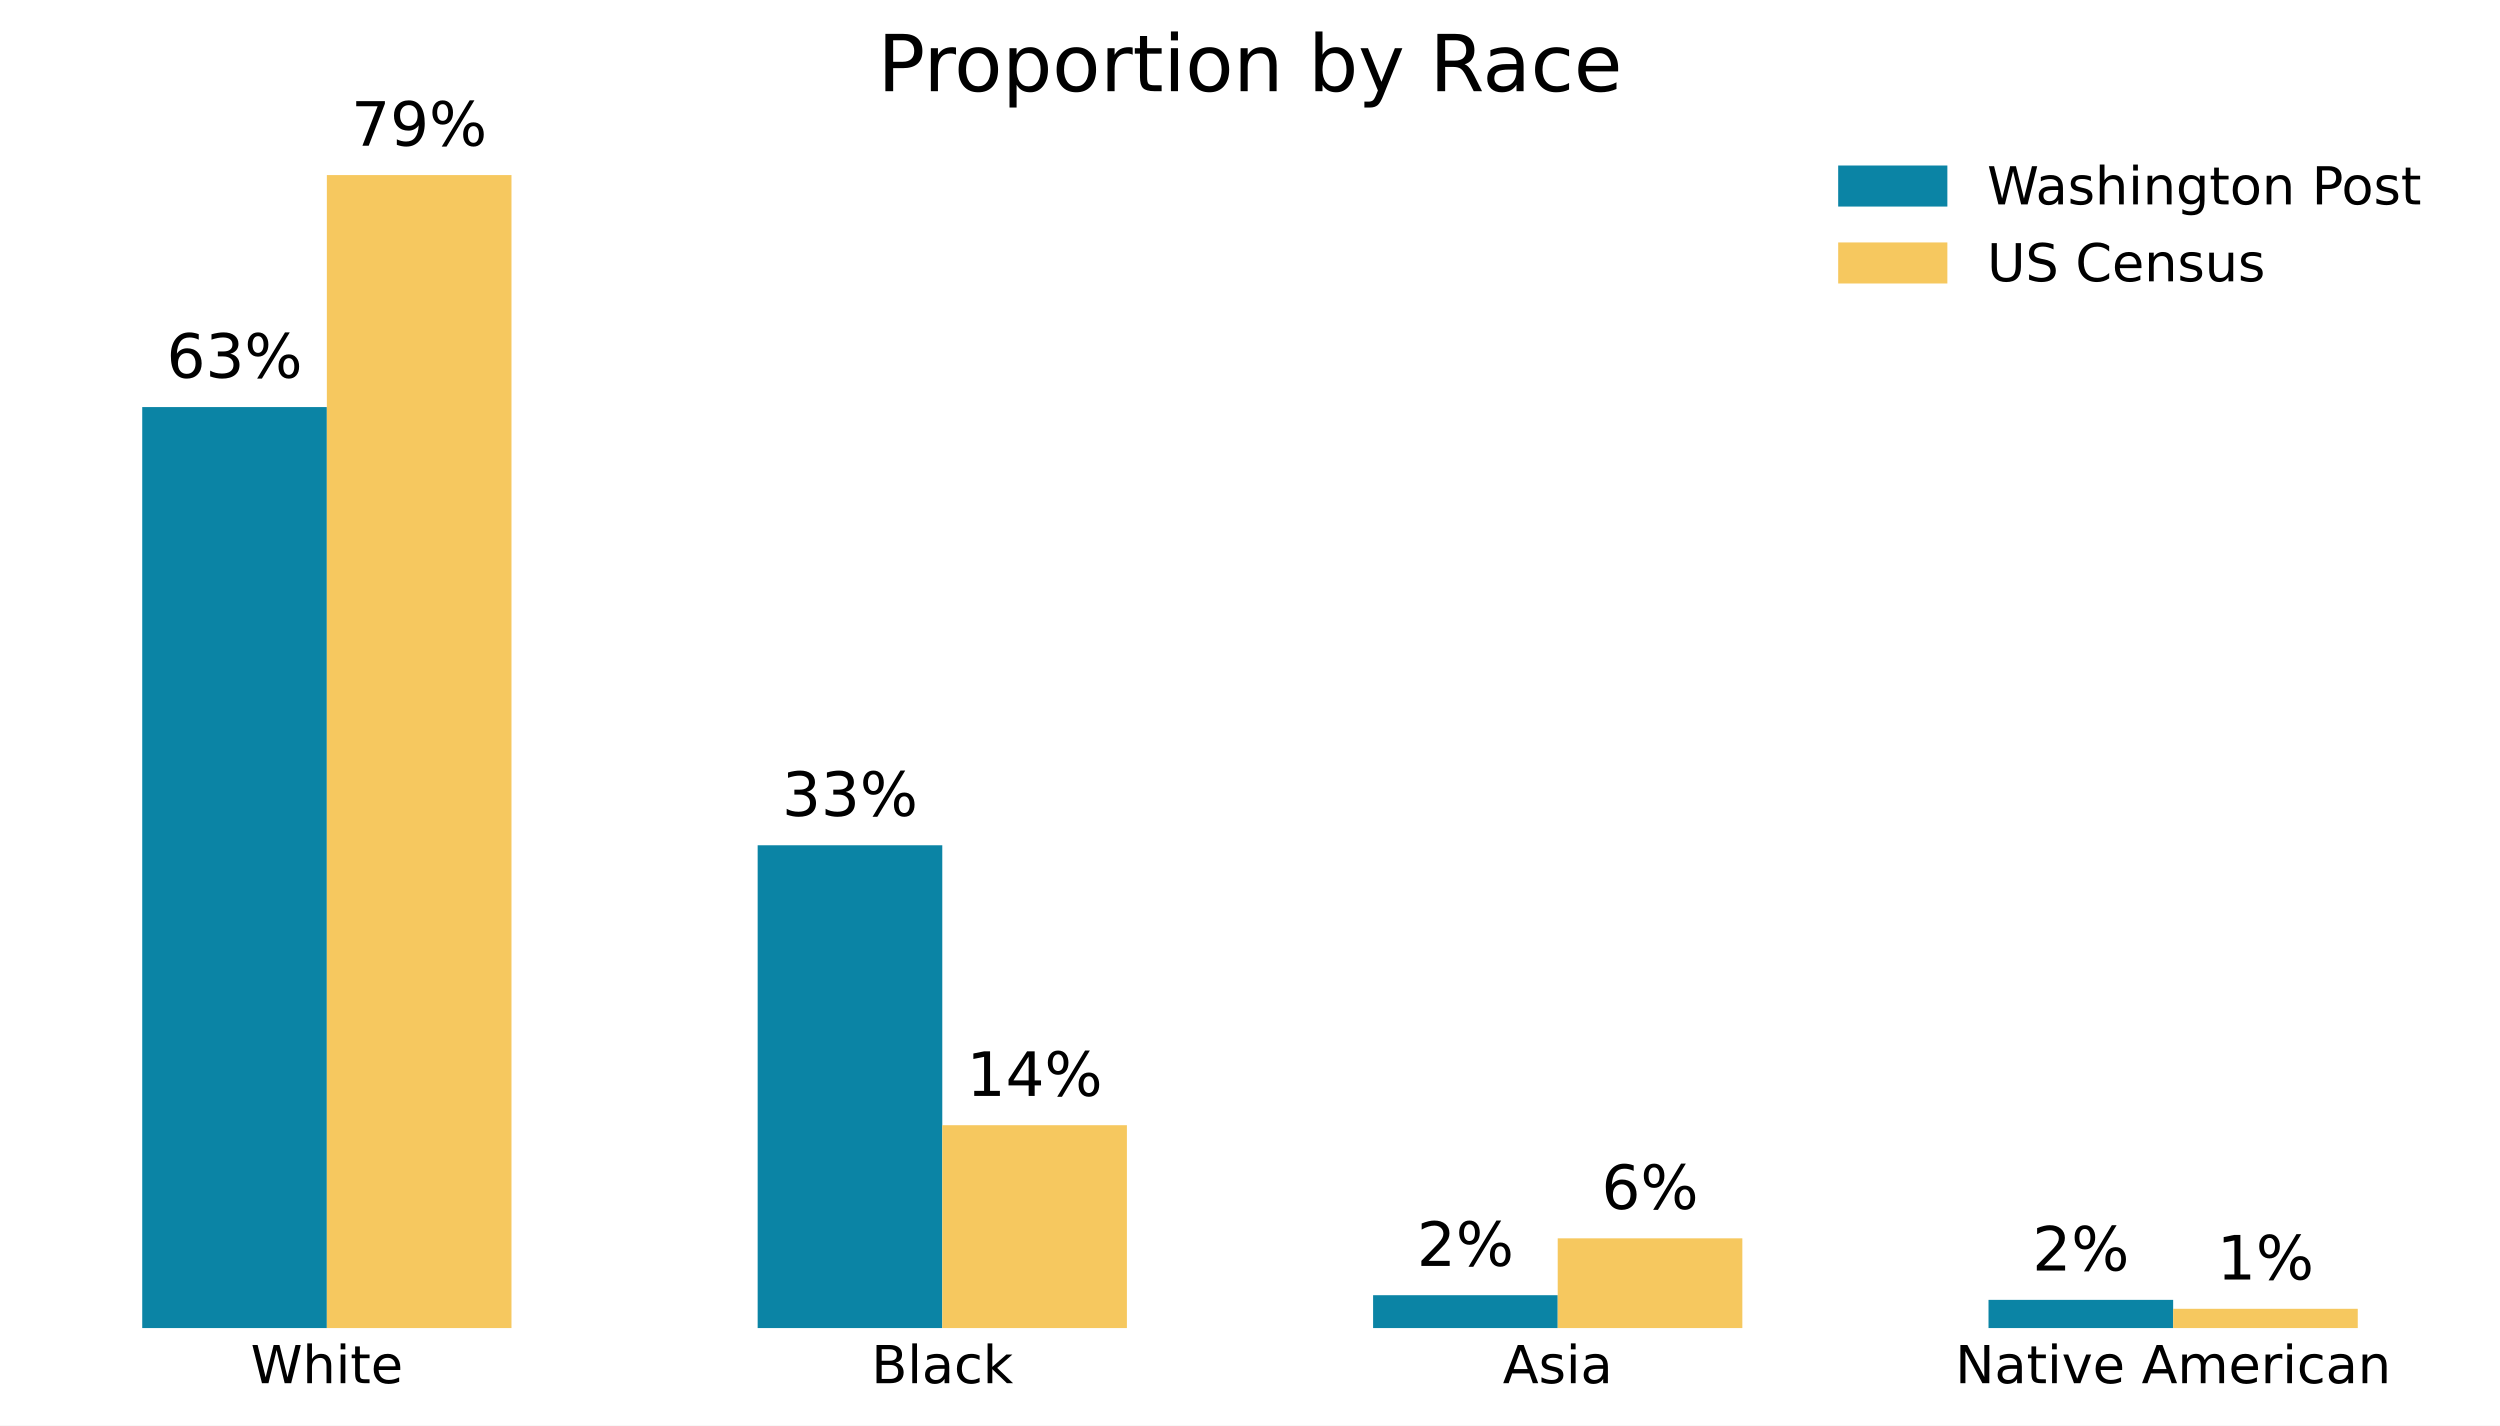
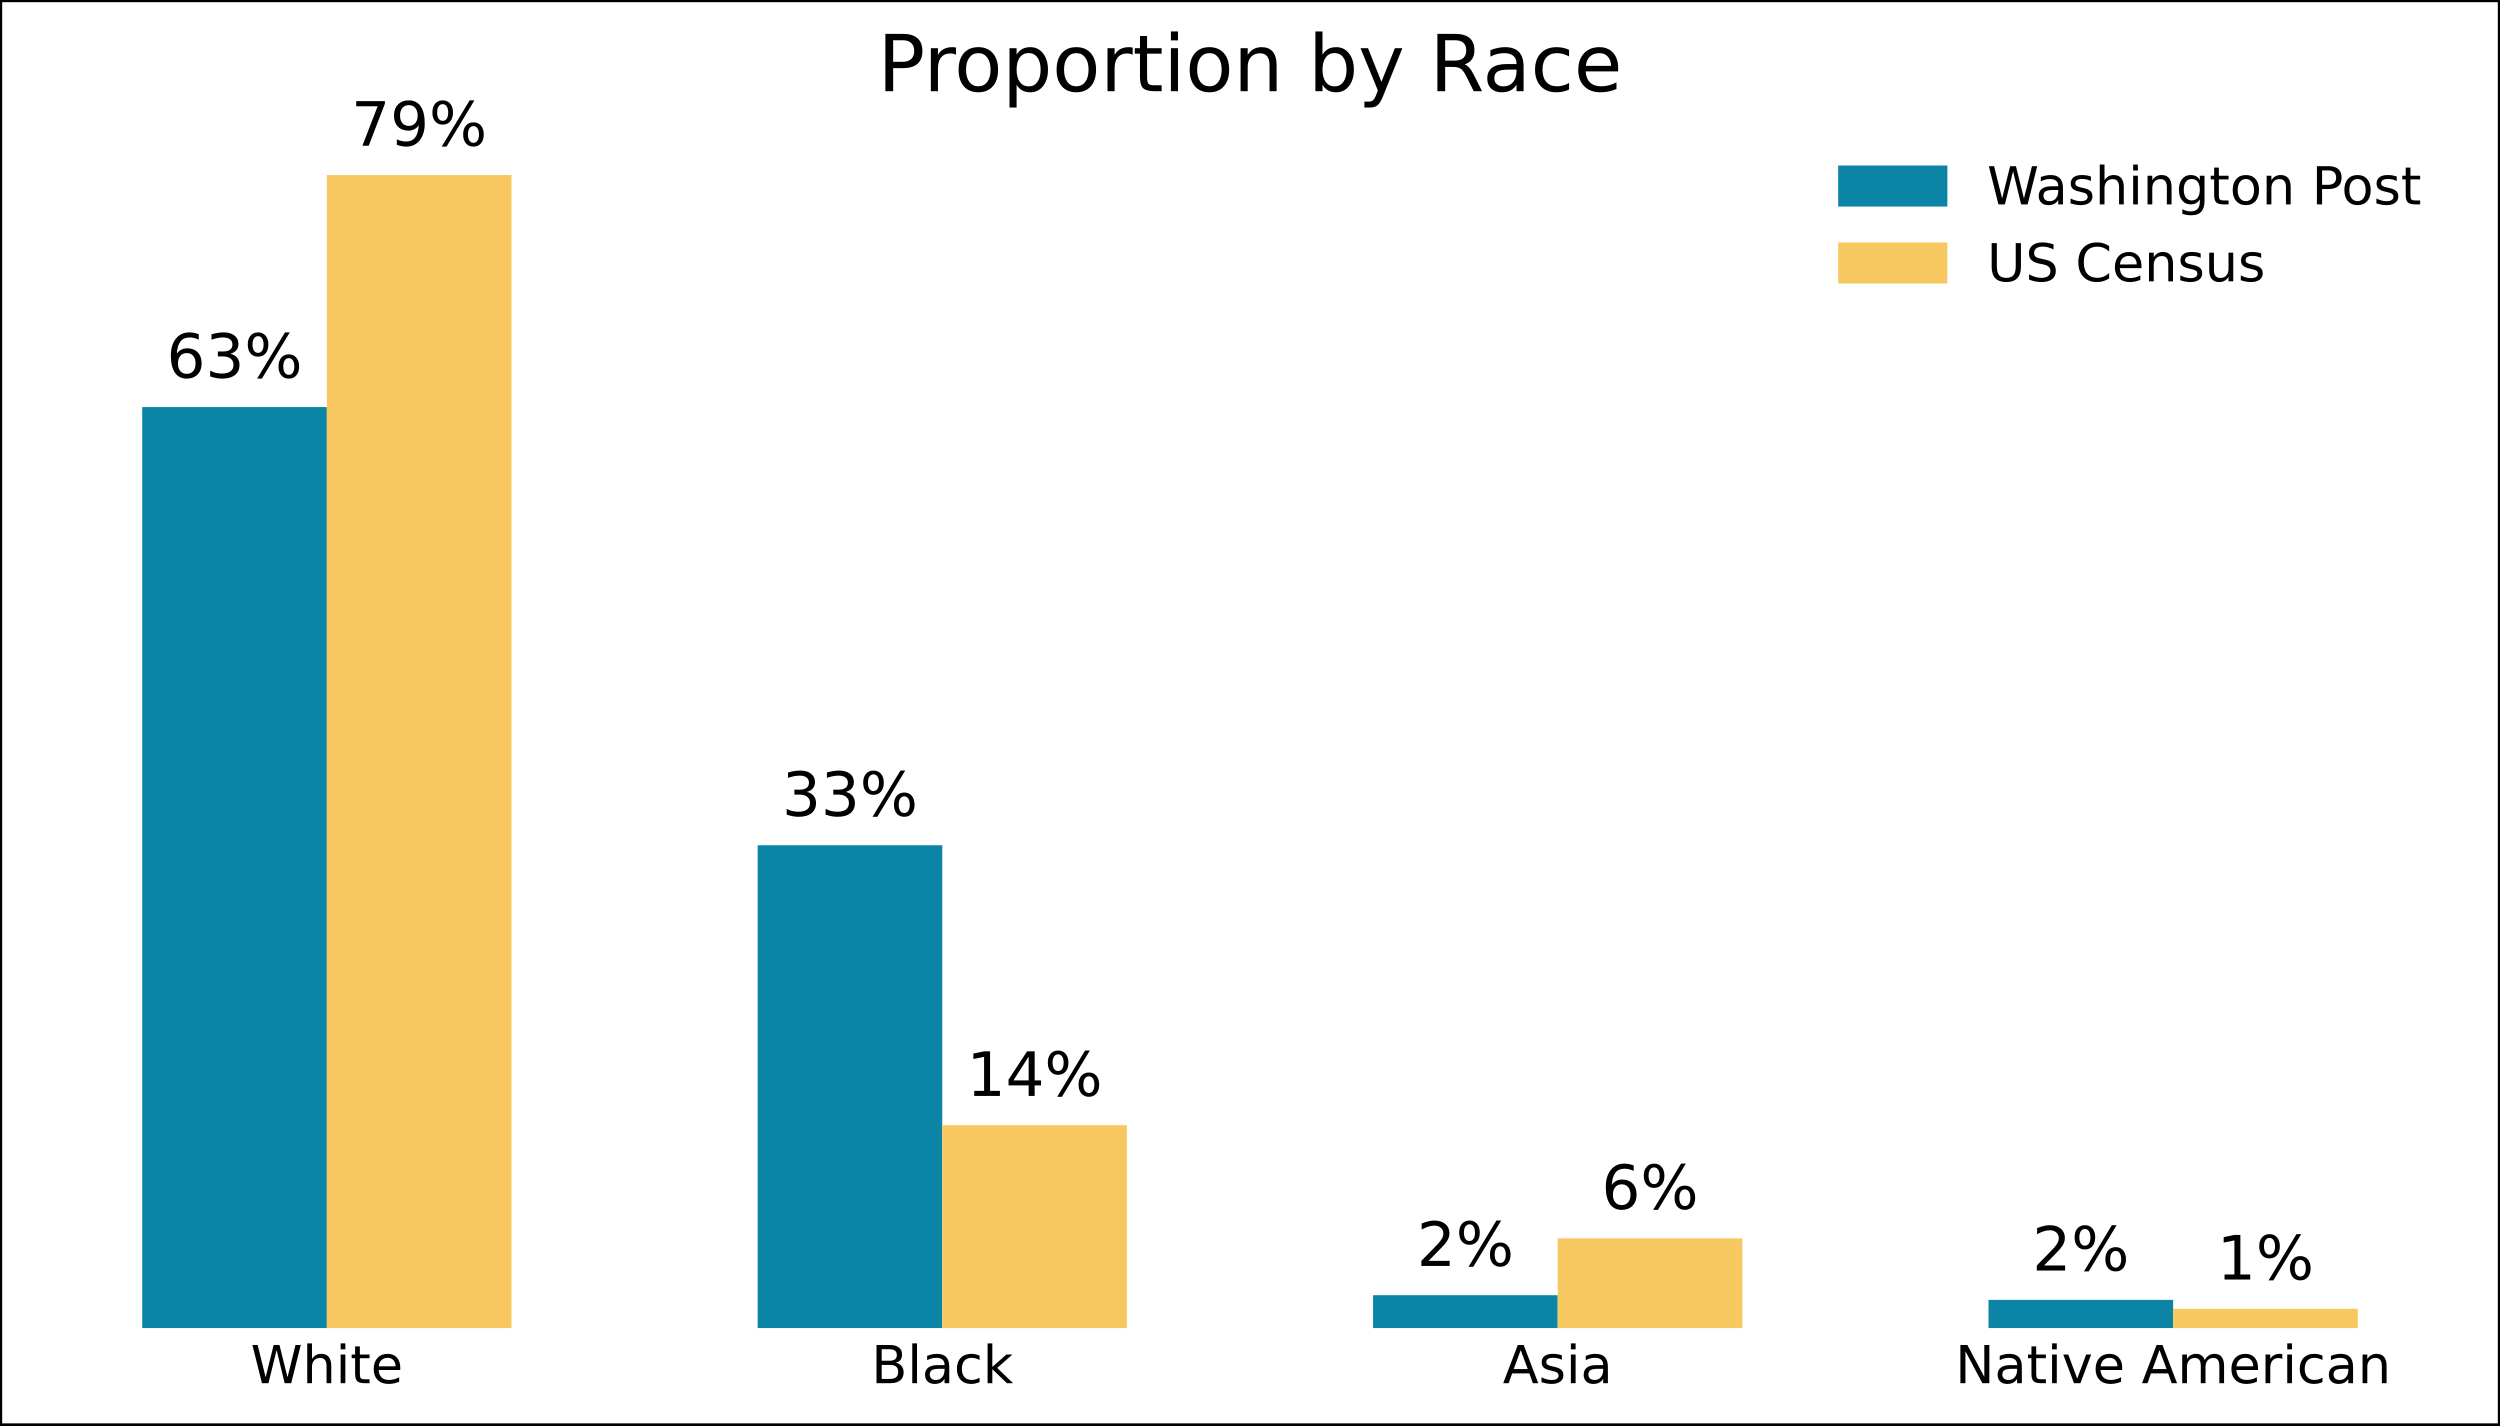
<svg xmlns="http://www.w3.org/2000/svg" xmlns:xlink="http://www.w3.org/1999/xlink" height="326.391pt" version="1.1" viewBox="0 0 572.4 326.391" width="572.4pt">
  <defs>
    <style type="text/css">*{stroke-linecap:butt;stroke-linejoin:round;}</style>
  </defs>
  <g id="figure_1">
    <g id="patch_1">
-       <path d="M 0 326.391  L 572.4 326.391  L 572.4 0  L 0 0  z " style="fill:#ffffff;" />
+       <path d="M 0 326.391  L 572.4 326.391  L 572.4 0  L 0 0  z " style="fill:#ffffff;stroke:#000000;stroke-linejoin:miter;" />
    </g>
    <g id="axes_1">
      <g id="patch_2">
        <path d="M 7.2 304.077  L 565.2 304.077  L 565.2 26.877  L 7.2 26.877  z " style="fill:#ffffff;" />
      </g>
      <g id="patch_3">
-         <path clip-path="url(#peb9151924a)" d="M 32.564 304.077  L 74.836 304.077  L 74.836 93.201  L 32.564 93.201  z " style="fill:#0b84a5;" />
+         <path clip-path="url(#pef26599201)" d="M 32.564 304.077  L 74.836 304.077  L 74.836 93.201  L 32.564 93.201  z " style="fill:#0b84a5;" />
      </g>
      <g id="patch_4">
-         <path clip-path="url(#peb9151924a)" d="M 173.473 304.077  L 215.745 304.077  L 215.745 193.527  L 173.473 193.527  z " style="fill:#0b84a5;" />
+         <path clip-path="url(#pef26599201)" d="M 173.473 304.077  L 215.745 304.077  L 215.745 193.527  L 173.473 193.527  z " style="fill:#0b84a5;" />
      </g>
      <g id="patch_5">
-         <path clip-path="url(#peb9151924a)" d="M 314.382 304.077  L 356.655 304.077  L 356.655 296.551  L 314.382 296.551  z " style="fill:#0b84a5;" />
+         <path clip-path="url(#pef26599201)" d="M 314.382 304.077  L 356.655 304.077  L 356.655 296.551  L 314.382 296.551  z " style="fill:#0b84a5;" />
      </g>
      <g id="patch_6">
-         <path clip-path="url(#peb9151924a)" d="M 455.291 304.077  L 497.564 304.077  L 497.564 297.616  L 455.291 297.616  z " style="fill:#0b84a5;" />
+         <path clip-path="url(#pef26599201)" d="M 455.291 304.077  L 497.564 304.077  L 497.564 297.616  L 455.291 297.616  z " style="fill:#0b84a5;" />
      </g>
      <g id="patch_7">
-         <path clip-path="url(#peb9151924a)" d="M 74.836 304.077  L 117.109 304.077  L 117.109 40.077  L 74.836 40.077  z " style="fill:#f6c85f;" />
+         <path clip-path="url(#pef26599201)" d="M 74.836 304.077  L 117.109 304.077  L 117.109 40.077  L 74.836 40.077  z " style="fill:#f6c85f;" />
      </g>
      <g id="patch_8">
-         <path clip-path="url(#peb9151924a)" d="M 215.745 304.077  L 258.018 304.077  L 258.018 257.631  L 215.745 257.631  z " style="fill:#f6c85f;" />
+         <path clip-path="url(#pef26599201)" d="M 215.745 304.077  L 258.018 304.077  L 258.018 257.631  L 215.745 257.631  z " style="fill:#f6c85f;" />
      </g>
      <g id="patch_9">
-         <path clip-path="url(#peb9151924a)" d="M 356.655 304.077  L 398.927 304.077  L 398.927 283.523  L 356.655 283.523  z " style="fill:#f6c85f;" />
+         <path clip-path="url(#pef26599201)" d="M 356.655 304.077  L 398.927 304.077  L 398.927 283.523  L 356.655 283.523  z " style="fill:#f6c85f;" />
      </g>
      <g id="patch_10">
-         <path clip-path="url(#peb9151924a)" d="M 497.564 304.077  L 539.836 304.077  L 539.836 299.664  L 497.564 299.664  z " style="fill:#f6c85f;" />
+         <path clip-path="url(#pef26599201)" d="M 497.564 304.077  L 539.836 304.077  L 539.836 299.664  L 497.564 299.664  z " style="fill:#f6c85f;" />
      </g>
      <g id="matplotlib.axis_1">
        <g id="xtick_1">
          <g id="line2d_1" />
          <g id="text_1">
            <g transform="translate(57.39043 316.6953)scale(0.12 -0.12)">
              <defs>
                <path d="M 213 4666  L 850 4666  L 1831 722  L 2809 4666  L 3519 4666  L 4500 722  L 5478 4666  L 6119 4666  L 4947 0  L 4153 0  L 3169 4050  L 2175 0  L 1381 0  L 213 4666  z " id="DejaVuSans-57" transform="scale(0.015625)" />
                <path d="M 3513 2113  L 3513 0  L 2938 0  L 2938 2094  Q 2938 2591 2744 2837  Q 2550 3084 2163 3084  Q 1697 3084 1428 2787  Q 1159 2491 1159 1978  L 1159 0  L 581 0  L 581 4863  L 1159 4863  L 1159 2956  Q 1366 3272 1645 3428  Q 1925 3584 2291 3584  Q 2894 3584 3203 3211  Q 3513 2838 3513 2113  z " id="DejaVuSans-68" transform="scale(0.015625)" />
                <path d="M 603 3500  L 1178 3500  L 1178 0  L 603 0  L 603 3500  z M 603 4863  L 1178 4863  L 1178 4134  L 603 4134  L 603 4863  z " id="DejaVuSans-69" transform="scale(0.015625)" />
                <path d="M 1172 4494  L 1172 3500  L 2356 3500  L 2356 3053  L 1172 3053  L 1172 1153  Q 1172 725 1289 603  Q 1406 481 1766 481  L 2356 481  L 2356 0  L 1766 0  Q 1100 0 847 248  Q 594 497 594 1153  L 594 3053  L 172 3053  L 172 3500  L 594 3500  L 594 4494  L 1172 4494  z " id="DejaVuSans-74" transform="scale(0.015625)" />
                <path d="M 3597 1894  L 3597 1613  L 953 1613  Q 991 1019 1311 708  Q 1631 397 2203 397  Q 2534 397 2845 478  Q 3156 559 3463 722  L 3463 178  Q 3153 47 2828 -22  Q 2503 -91 2169 -91  Q 1331 -91 842 396  Q 353 884 353 1716  Q 353 2575 817 3079  Q 1281 3584 2069 3584  Q 2775 3584 3186 3129  Q 3597 2675 3597 1894  z M 3022 2063  Q 3016 2534 2758 2815  Q 2500 3097 2075 3097  Q 1594 3097 1305 2825  Q 1016 2553 972 2059  L 3022 2063  z " id="DejaVuSans-65" transform="scale(0.015625)" />
              </defs>
              <use xlink:href="#DejaVuSans-57" />
              <use x="98.877" xlink:href="#DejaVuSans-68" />
              <use x="162.256" xlink:href="#DejaVuSans-69" />
              <use x="190.039" xlink:href="#DejaVuSans-74" />
              <use x="229.248" xlink:href="#DejaVuSans-65" />
            </g>
          </g>
        </g>
        <g id="xtick_2">
          <g id="line2d_2" />
          <g id="text_2">
            <g transform="translate(199.5117 316.6953)scale(0.12 -0.12)">
              <defs>
                <path d="M 1259 2228  L 1259 519  L 2272 519  Q 2781 519 3026 730  Q 3272 941 3272 1375  Q 3272 1813 3026 2020  Q 2781 2228 2272 2228  L 1259 2228  z M 1259 4147  L 1259 2741  L 2194 2741  Q 2656 2741 2882 2914  Q 3109 3088 3109 3444  Q 3109 3797 2882 3972  Q 2656 4147 2194 4147  L 1259 4147  z M 628 4666  L 2241 4666  Q 2963 4666 3353 4366  Q 3744 4066 3744 3513  Q 3744 3084 3544 2831  Q 3344 2578 2956 2516  Q 3422 2416 3680 2098  Q 3938 1781 3938 1306  Q 3938 681 3513 340  Q 3088 0 2303 0  L 628 0  L 628 4666  z " id="DejaVuSans-42" transform="scale(0.015625)" />
                <path d="M 603 4863  L 1178 4863  L 1178 0  L 603 0  L 603 4863  z " id="DejaVuSans-6c" transform="scale(0.015625)" />
                <path d="M 2194 1759  Q 1497 1759 1228 1600  Q 959 1441 959 1056  Q 959 750 1161 570  Q 1363 391 1709 391  Q 2188 391 2477 730  Q 2766 1069 2766 1631  L 2766 1759  L 2194 1759  z M 3341 1997  L 3341 0  L 2766 0  L 2766 531  Q 2569 213 2275 61  Q 1981 -91 1556 -91  Q 1019 -91 701 211  Q 384 513 384 1019  Q 384 1609 779 1909  Q 1175 2209 1959 2209  L 2766 2209  L 2766 2266  Q 2766 2663 2505 2880  Q 2244 3097 1772 3097  Q 1472 3097 1187 3025  Q 903 2953 641 2809  L 641 3341  Q 956 3463 1253 3523  Q 1550 3584 1831 3584  Q 2591 3584 2966 3190  Q 3341 2797 3341 1997  z " id="DejaVuSans-61" transform="scale(0.015625)" />
                <path d="M 3122 3366  L 3122 2828  Q 2878 2963 2633 3030  Q 2388 3097 2138 3097  Q 1578 3097 1268 2742  Q 959 2388 959 1747  Q 959 1106 1268 751  Q 1578 397 2138 397  Q 2388 397 2633 464  Q 2878 531 3122 666  L 3122 134  Q 2881 22 2623 -34  Q 2366 -91 2075 -91  Q 1284 -91 818 406  Q 353 903 353 1747  Q 353 2603 823 3093  Q 1294 3584 2113 3584  Q 2378 3584 2631 3529  Q 2884 3475 3122 3366  z " id="DejaVuSans-63" transform="scale(0.015625)" />
                <path d="M 581 4863  L 1159 4863  L 1159 1991  L 2875 3500  L 3609 3500  L 1753 1863  L 3688 0  L 2938 0  L 1159 1709  L 1159 0  L 581 0  L 581 4863  z " id="DejaVuSans-6b" transform="scale(0.015625)" />
              </defs>
              <use xlink:href="#DejaVuSans-42" />
              <use x="68.604" xlink:href="#DejaVuSans-6c" />
              <use x="96.387" xlink:href="#DejaVuSans-61" />
              <use x="157.666" xlink:href="#DejaVuSans-63" />
              <use x="212.646" xlink:href="#DejaVuSans-6b" />
            </g>
          </g>
        </g>
        <g id="xtick_3">
          <g id="line2d_3" />
          <g id="text_3">
            <g transform="translate(344.0808 316.6953)scale(0.12 -0.12)">
              <defs>
                <path d="M 2188 4044  L 1331 1722  L 3047 1722  L 2188 4044  z M 1831 4666  L 2547 4666  L 4325 0  L 3669 0  L 3244 1197  L 1141 1197  L 716 0  L 50 0  L 1831 4666  z " id="DejaVuSans-41" transform="scale(0.015625)" />
                <path d="M 2834 3397  L 2834 2853  Q 2591 2978 2328 3040  Q 2066 3103 1784 3103  Q 1356 3103 1142 2972  Q 928 2841 928 2578  Q 928 2378 1081 2264  Q 1234 2150 1697 2047  L 1894 2003  Q 2506 1872 2764 1633  Q 3022 1394 3022 966  Q 3022 478 2636 193  Q 2250 -91 1575 -91  Q 1294 -91 989 -36  Q 684 19 347 128  L 347 722  Q 666 556 975 473  Q 1284 391 1588 391  Q 1994 391 2212 530  Q 2431 669 2431 922  Q 2431 1156 2273 1281  Q 2116 1406 1581 1522  L 1381 1569  Q 847 1681 609 1914  Q 372 2147 372 2553  Q 372 3047 722 3315  Q 1072 3584 1716 3584  Q 2034 3584 2315 3537  Q 2597 3491 2834 3397  z " id="DejaVuSans-73" transform="scale(0.015625)" />
              </defs>
              <use xlink:href="#DejaVuSans-41" />
              <use x="68.408" xlink:href="#DejaVuSans-73" />
              <use x="120.508" xlink:href="#DejaVuSans-69" />
              <use x="148.291" xlink:href="#DejaVuSans-61" />
            </g>
          </g>
        </g>
        <g id="xtick_4">
          <g id="line2d_4" />
          <g id="text_4">
            <g transform="translate(447.6764 316.6953)scale(0.12 -0.12)">
              <defs>
                <path d="M 628 4666  L 1478 4666  L 3547 763  L 3547 4666  L 4159 4666  L 4159 0  L 3309 0  L 1241 3903  L 1241 0  L 628 0  L 628 4666  z " id="DejaVuSans-4e" transform="scale(0.015625)" />
                <path d="M 191 3500  L 800 3500  L 1894 563  L 2988 3500  L 3597 3500  L 2284 0  L 1503 0  L 191 3500  z " id="DejaVuSans-76" transform="scale(0.015625)" />
                <path id="DejaVuSans-20" transform="scale(0.015625)" />
                <path d="M 3328 2828  Q 3544 3216 3844 3400  Q 4144 3584 4550 3584  Q 5097 3584 5394 3201  Q 5691 2819 5691 2113  L 5691 0  L 5113 0  L 5113 2094  Q 5113 2597 4934 2840  Q 4756 3084 4391 3084  Q 3944 3084 3684 2787  Q 3425 2491 3425 1978  L 3425 0  L 2847 0  L 2847 2094  Q 2847 2600 2669 2842  Q 2491 3084 2119 3084  Q 1678 3084 1418 2786  Q 1159 2488 1159 1978  L 1159 0  L 581 0  L 581 3500  L 1159 3500  L 1159 2956  Q 1356 3278 1631 3431  Q 1906 3584 2284 3584  Q 2666 3584 2933 3390  Q 3200 3197 3328 2828  z " id="DejaVuSans-6d" transform="scale(0.015625)" />
                <path d="M 2631 2963  Q 2534 3019 2420 3045  Q 2306 3072 2169 3072  Q 1681 3072 1420 2755  Q 1159 2438 1159 1844  L 1159 0  L 581 0  L 581 3500  L 1159 3500  L 1159 2956  Q 1341 3275 1631 3429  Q 1922 3584 2338 3584  Q 2397 3584 2469 3576  Q 2541 3569 2628 3553  L 2631 2963  z " id="DejaVuSans-72" transform="scale(0.015625)" />
                <path d="M 3513 2113  L 3513 0  L 2938 0  L 2938 2094  Q 2938 2591 2744 2837  Q 2550 3084 2163 3084  Q 1697 3084 1428 2787  Q 1159 2491 1159 1978  L 1159 0  L 581 0  L 581 3500  L 1159 3500  L 1159 2956  Q 1366 3272 1645 3428  Q 1925 3584 2291 3584  Q 2894 3584 3203 3211  Q 3513 2838 3513 2113  z " id="DejaVuSans-6e" transform="scale(0.015625)" />
              </defs>
              <use xlink:href="#DejaVuSans-4e" />
              <use x="74.805" xlink:href="#DejaVuSans-61" />
              <use x="136.084" xlink:href="#DejaVuSans-74" />
              <use x="175.293" xlink:href="#DejaVuSans-69" />
              <use x="203.076" xlink:href="#DejaVuSans-76" />
              <use x="262.256" xlink:href="#DejaVuSans-65" />
              <use x="323.779" xlink:href="#DejaVuSans-20" />
              <use x="355.566" xlink:href="#DejaVuSans-41" />
              <use x="423.975" xlink:href="#DejaVuSans-6d" />
              <use x="521.387" xlink:href="#DejaVuSans-65" />
              <use x="582.91" xlink:href="#DejaVuSans-72" />
              <use x="624.023" xlink:href="#DejaVuSans-69" />
              <use x="651.807" xlink:href="#DejaVuSans-63" />
              <use x="706.787" xlink:href="#DejaVuSans-61" />
              <use x="768.066" xlink:href="#DejaVuSans-6e" />
            </g>
          </g>
        </g>
      </g>
      <g id="text_5">
        <g transform="translate(38.14141 86.4927)scale(0.14 -0.14)">
          <defs>
            <path d="M 2113 2584  Q 1688 2584 1439 2293  Q 1191 2003 1191 1497  Q 1191 994 1439 701  Q 1688 409 2113 409  Q 2538 409 2786 701  Q 3034 994 3034 1497  Q 3034 2003 2786 2293  Q 2538 2584 2113 2584  z M 3366 4563  L 3366 3988  Q 3128 4100 2886 4159  Q 2644 4219 2406 4219  Q 1781 4219 1451 3797  Q 1122 3375 1075 2522  Q 1259 2794 1537 2939  Q 1816 3084 2150 3084  Q 2853 3084 3261 2657  Q 3669 2231 3669 1497  Q 3669 778 3244 343  Q 2819 -91 2113 -91  Q 1303 -91 875 529  Q 447 1150 447 2328  Q 447 3434 972 4092  Q 1497 4750 2381 4750  Q 2619 4750 2861 4703  Q 3103 4656 3366 4563  z " id="DejaVuSans-36" transform="scale(0.015625)" />
            <path d="M 2597 2516  Q 3050 2419 3304 2112  Q 3559 1806 3559 1356  Q 3559 666 3084 287  Q 2609 -91 1734 -91  Q 1441 -91 1130 -33  Q 819 25 488 141  L 488 750  Q 750 597 1062 519  Q 1375 441 1716 441  Q 2309 441 2620 675  Q 2931 909 2931 1356  Q 2931 1769 2642 2001  Q 2353 2234 1838 2234  L 1294 2234  L 1294 2753  L 1863 2753  Q 2328 2753 2575 2939  Q 2822 3125 2822 3475  Q 2822 3834 2567 4026  Q 2313 4219 1838 4219  Q 1578 4219 1281 4162  Q 984 4106 628 3988  L 628 4550  Q 988 4650 1302 4700  Q 1616 4750 1894 4750  Q 2613 4750 3031 4423  Q 3450 4097 3450 3541  Q 3450 3153 3228 2886  Q 3006 2619 2597 2516  z " id="DejaVuSans-33" transform="scale(0.015625)" />
            <path d="M 4653 2053  Q 4381 2053 4226 1822  Q 4072 1591 4072 1178  Q 4072 772 4226 539  Q 4381 306 4653 306  Q 4919 306 5073 539  Q 5228 772 5228 1178  Q 5228 1588 5073 1820  Q 4919 2053 4653 2053  z M 4653 2450  Q 5147 2450 5437 2106  Q 5728 1763 5728 1178  Q 5728 594 5436 251  Q 5144 -91 4653 -91  Q 4153 -91 3862 251  Q 3572 594 3572 1178  Q 3572 1766 3864 2108  Q 4156 2450 4653 2450  z M 1428 4353  Q 1159 4353 1004 4120  Q 850 3888 850 3481  Q 850 3069 1003 2837  Q 1156 2606 1428 2606  Q 1700 2606 1854 2837  Q 2009 3069 2009 3481  Q 2009 3884 1853 4118  Q 1697 4353 1428 4353  z M 4250 4750  L 4750 4750  L 1831 -91  L 1331 -91  L 4250 4750  z M 1428 4750  Q 1922 4750 2215 4408  Q 2509 4066 2509 3481  Q 2509 2891 2217 2550  Q 1925 2209 1428 2209  Q 931 2209 642 2551  Q 353 2894 353 3481  Q 353 4063 643 4406  Q 934 4750 1428 4750  z " id="DejaVuSans-25" transform="scale(0.015625)" />
          </defs>
          <use xlink:href="#DejaVuSans-36" />
          <use x="63.623" xlink:href="#DejaVuSans-33" />
          <use x="127.246" xlink:href="#DejaVuSans-25" />
        </g>
      </g>
      <g id="text_6">
        <g transform="translate(80.41413 33.36891)scale(0.14 -0.14)">
          <defs>
            <path d="M 525 4666  L 3525 4666  L 3525 4397  L 1831 0  L 1172 0  L 2766 4134  L 525 4134  L 525 4666  z " id="DejaVuSans-37" transform="scale(0.015625)" />
            <path d="M 703 97  L 703 672  Q 941 559 1184 500  Q 1428 441 1663 441  Q 2288 441 2617 861  Q 2947 1281 2994 2138  Q 2813 1869 2534 1725  Q 2256 1581 1919 1581  Q 1219 1581 811 2004  Q 403 2428 403 3163  Q 403 3881 828 4315  Q 1253 4750 1959 4750  Q 2769 4750 3195 4129  Q 3622 3509 3622 2328  Q 3622 1225 3098 567  Q 2575 -91 1691 -91  Q 1453 -91 1209 -44  Q 966 3 703 97  z M 1959 2075  Q 2384 2075 2632 2365  Q 2881 2656 2881 3163  Q 2881 3666 2632 3958  Q 2384 4250 1959 4250  Q 1534 4250 1286 3958  Q 1038 3666 1038 3163  Q 1038 2656 1286 2365  Q 1534 2075 1959 2075  z " id="DejaVuSans-39" transform="scale(0.015625)" />
          </defs>
          <use xlink:href="#DejaVuSans-37" />
          <use x="63.623" xlink:href="#DejaVuSans-39" />
          <use x="127.246" xlink:href="#DejaVuSans-25" />
        </g>
      </g>
      <g id="text_7">
        <g transform="translate(179.0505 186.8187)scale(0.14 -0.14)">
          <use xlink:href="#DejaVuSans-33" />
          <use x="63.623" xlink:href="#DejaVuSans-33" />
          <use x="127.246" xlink:href="#DejaVuSans-25" />
        </g>
      </g>
      <g id="text_8">
        <g transform="translate(221.3232 250.9226)scale(0.14 -0.14)">
          <defs>
            <path d="M 794 531  L 1825 531  L 1825 4091  L 703 3866  L 703 4441  L 1819 4666  L 2450 4666  L 2450 531  L 3481 531  L 3481 0  L 794 0  L 794 531  z " id="DejaVuSans-31" transform="scale(0.015625)" />
            <path d="M 2419 4116  L 825 1625  L 2419 1625  L 2419 4116  z M 2253 4666  L 3047 4666  L 3047 1625  L 3713 1625  L 3713 1100  L 3047 1100  L 3047 0  L 2419 0  L 2419 1100  L 313 1100  L 313 1709  L 2253 4666  z " id="DejaVuSans-34" transform="scale(0.015625)" />
          </defs>
          <use xlink:href="#DejaVuSans-31" />
          <use x="63.623" xlink:href="#DejaVuSans-34" />
          <use x="127.246" xlink:href="#DejaVuSans-25" />
        </g>
      </g>
      <g id="text_9">
        <g transform="translate(324.4133 289.8427)scale(0.14 -0.14)">
          <defs>
            <path d="M 1228 531  L 3431 531  L 3431 0  L 469 0  L 469 531  Q 828 903 1448 1529  Q 2069 2156 2228 2338  Q 2531 2678 2651 2914  Q 2772 3150 2772 3378  Q 2772 3750 2511 3984  Q 2250 4219 1831 4219  Q 1534 4219 1204 4116  Q 875 4013 500 3803  L 500 4441  Q 881 4594 1212 4672  Q 1544 4750 1819 4750  Q 2544 4750 2975 4387  Q 3406 4025 3406 3419  Q 3406 3131 3298 2873  Q 3191 2616 2906 2266  Q 2828 2175 2409 1742  Q 1991 1309 1228 531  z " id="DejaVuSans-32" transform="scale(0.015625)" />
          </defs>
          <use xlink:href="#DejaVuSans-32" />
          <use x="63.623" xlink:href="#DejaVuSans-25" />
        </g>
      </g>
      <g id="text_10">
        <g transform="translate(366.6861 276.8147)scale(0.14 -0.14)">
          <use xlink:href="#DejaVuSans-36" />
          <use x="63.623" xlink:href="#DejaVuSans-25" />
        </g>
      </g>
      <g id="text_11">
        <g transform="translate(465.3224 290.9077)scale(0.14 -0.14)">
          <use xlink:href="#DejaVuSans-32" />
          <use x="63.623" xlink:href="#DejaVuSans-25" />
        </g>
      </g>
      <g id="text_12">
        <g transform="translate(507.5952 292.9555)scale(0.14 -0.14)">
          <use xlink:href="#DejaVuSans-31" />
          <use x="63.623" xlink:href="#DejaVuSans-25" />
        </g>
      </g>
      <g id="text_13">
        <g transform="translate(200.9531 20.87719)scale(0.18 -0.18)">
          <defs>
            <path d="M 1259 4147  L 1259 2394  L 2053 2394  Q 2494 2394 2734 2622  Q 2975 2850 2975 3272  Q 2975 3691 2734 3919  Q 2494 4147 2053 4147  L 1259 4147  z M 628 4666  L 2053 4666  Q 2838 4666 3239 4311  Q 3641 3956 3641 3272  Q 3641 2581 3239 2228  Q 2838 1875 2053 1875  L 1259 1875  L 1259 0  L 628 0  L 628 4666  z " id="DejaVuSans-50" transform="scale(0.015625)" />
            <path d="M 1959 3097  Q 1497 3097 1228 2736  Q 959 2375 959 1747  Q 959 1119 1226 758  Q 1494 397 1959 397  Q 2419 397 2687 759  Q 2956 1122 2956 1747  Q 2956 2369 2687 2733  Q 2419 3097 1959 3097  z M 1959 3584  Q 2709 3584 3137 3096  Q 3566 2609 3566 1747  Q 3566 888 3137 398  Q 2709 -91 1959 -91  Q 1206 -91 779 398  Q 353 888 353 1747  Q 353 2609 779 3096  Q 1206 3584 1959 3584  z " id="DejaVuSans-6f" transform="scale(0.015625)" />
            <path d="M 1159 525  L 1159 -1331  L 581 -1331  L 581 3500  L 1159 3500  L 1159 2969  Q 1341 3281 1617 3432  Q 1894 3584 2278 3584  Q 2916 3584 3314 3078  Q 3713 2572 3713 1747  Q 3713 922 3314 415  Q 2916 -91 2278 -91  Q 1894 -91 1617 61  Q 1341 213 1159 525  z M 3116 1747  Q 3116 2381 2855 2742  Q 2594 3103 2138 3103  Q 1681 3103 1420 2742  Q 1159 2381 1159 1747  Q 1159 1113 1420 752  Q 1681 391 2138 391  Q 2594 391 2855 752  Q 3116 1113 3116 1747  z " id="DejaVuSans-70" transform="scale(0.015625)" />
            <path d="M 3116 1747  Q 3116 2381 2855 2742  Q 2594 3103 2138 3103  Q 1681 3103 1420 2742  Q 1159 2381 1159 1747  Q 1159 1113 1420 752  Q 1681 391 2138 391  Q 2594 391 2855 752  Q 3116 1113 3116 1747  z M 1159 2969  Q 1341 3281 1617 3432  Q 1894 3584 2278 3584  Q 2916 3584 3314 3078  Q 3713 2572 3713 1747  Q 3713 922 3314 415  Q 2916 -91 2278 -91  Q 1894 -91 1617 61  Q 1341 213 1159 525  L 1159 0  L 581 0  L 581 4863  L 1159 4863  L 1159 2969  z " id="DejaVuSans-62" transform="scale(0.015625)" />
            <path d="M 2059 -325  Q 1816 -950 1584 -1140  Q 1353 -1331 966 -1331  L 506 -1331  L 506 -850  L 844 -850  Q 1081 -850 1212 -737  Q 1344 -625 1503 -206  L 1606 56  L 191 3500  L 800 3500  L 1894 763  L 2988 3500  L 3597 3500  L 2059 -325  z " id="DejaVuSans-79" transform="scale(0.015625)" />
            <path d="M 2841 2188  Q 3044 2119 3236 1894  Q 3428 1669 3622 1275  L 4263 0  L 3584 0  L 2988 1197  Q 2756 1666 2539 1819  Q 2322 1972 1947 1972  L 1259 1972  L 1259 0  L 628 0  L 628 4666  L 2053 4666  Q 2853 4666 3247 4331  Q 3641 3997 3641 3322  Q 3641 2881 3436 2590  Q 3231 2300 2841 2188  z M 1259 4147  L 1259 2491  L 2053 2491  Q 2509 2491 2742 2702  Q 2975 2913 2975 3322  Q 2975 3731 2742 3939  Q 2509 4147 2053 4147  L 1259 4147  z " id="DejaVuSans-52" transform="scale(0.015625)" />
          </defs>
          <use xlink:href="#DejaVuSans-50" />
          <use x="58.553" xlink:href="#DejaVuSans-72" />
          <use x="97.416" xlink:href="#DejaVuSans-6f" />
          <use x="158.598" xlink:href="#DejaVuSans-70" />
          <use x="222.074" xlink:href="#DejaVuSans-6f" />
          <use x="283.256" xlink:href="#DejaVuSans-72" />
          <use x="324.369" xlink:href="#DejaVuSans-74" />
          <use x="363.578" xlink:href="#DejaVuSans-69" />
          <use x="391.361" xlink:href="#DejaVuSans-6f" />
          <use x="452.543" xlink:href="#DejaVuSans-6e" />
          <use x="515.922" xlink:href="#DejaVuSans-20" />
          <use x="547.709" xlink:href="#DejaVuSans-62" />
          <use x="611.186" xlink:href="#DejaVuSans-79" />
          <use x="670.365" xlink:href="#DejaVuSans-20" />
          <use x="702.152" xlink:href="#DejaVuSans-52" />
          <use x="769.385" xlink:href="#DejaVuSans-61" />
          <use x="830.664" xlink:href="#DejaVuSans-63" />
          <use x="885.645" xlink:href="#DejaVuSans-65" />
        </g>
      </g>
      <g id="legend_1">
        <g id="patch_11">
          <path d="M 421.369 46.795  L 445.369 46.795  L 445.369 38.395  L 421.369 38.395  z " style="fill:#0b84a5;stroke:#0b84a5;stroke-linejoin:miter;" />
        </g>
        <g id="text_14">
          <g transform="translate(454.9688 46.79531)scale(0.12 -0.12)">
            <defs>
              <path d="M 2906 1791  Q 2906 2416 2648 2759  Q 2391 3103 1925 3103  Q 1463 3103 1205 2759  Q 947 2416 947 1791  Q 947 1169 1205 825  Q 1463 481 1925 481  Q 2391 481 2648 825  Q 2906 1169 2906 1791  z M 3481 434  Q 3481 -459 3084 -895  Q 2688 -1331 1869 -1331  Q 1566 -1331 1297 -1286  Q 1028 -1241 775 -1147  L 775 -588  Q 1028 -725 1275 -790  Q 1522 -856 1778 -856  Q 2344 -856 2625 -561  Q 2906 -266 2906 331  L 2906 616  Q 2728 306 2450 153  Q 2172 0 1784 0  Q 1141 0 747 490  Q 353 981 353 1791  Q 353 2603 747 3093  Q 1141 3584 1784 3584  Q 2172 3584 2450 3431  Q 2728 3278 2906 2969  L 2906 3500  L 3481 3500  L 3481 434  z " id="DejaVuSans-67" transform="scale(0.015625)" />
            </defs>
            <use xlink:href="#DejaVuSans-57" />
            <use x="92.502" xlink:href="#DejaVuSans-61" />
            <use x="153.781" xlink:href="#DejaVuSans-73" />
            <use x="205.881" xlink:href="#DejaVuSans-68" />
            <use x="269.26" xlink:href="#DejaVuSans-69" />
            <use x="297.043" xlink:href="#DejaVuSans-6e" />
            <use x="360.422" xlink:href="#DejaVuSans-67" />
            <use x="423.898" xlink:href="#DejaVuSans-74" />
            <use x="463.107" xlink:href="#DejaVuSans-6f" />
            <use x="524.289" xlink:href="#DejaVuSans-6e" />
            <use x="587.668" xlink:href="#DejaVuSans-20" />
            <use x="619.455" xlink:href="#DejaVuSans-50" />
            <use x="676.133" xlink:href="#DejaVuSans-6f" />
            <use x="737.314" xlink:href="#DejaVuSans-73" />
            <use x="789.414" xlink:href="#DejaVuSans-74" />
          </g>
        </g>
        <g id="patch_12">
          <path d="M 421.369 64.409  L 445.369 64.409  L 445.369 56.009  L 421.369 56.009  z " style="fill:#f6c85f;stroke:#f6c85f;stroke-linejoin:miter;" />
        </g>
        <g id="text_15">
          <g transform="translate(454.9688 64.40906)scale(0.12 -0.12)">
            <defs>
              <path d="M 556 4666  L 1191 4666  L 1191 1831  Q 1191 1081 1462 751  Q 1734 422 2344 422  Q 2950 422 3222 751  Q 3494 1081 3494 1831  L 3494 4666  L 4128 4666  L 4128 1753  Q 4128 841 3676 375  Q 3225 -91 2344 -91  Q 1459 -91 1007 375  Q 556 841 556 1753  L 556 4666  z " id="DejaVuSans-55" transform="scale(0.015625)" />
              <path d="M 3425 4513  L 3425 3897  Q 3066 4069 2747 4153  Q 2428 4238 2131 4238  Q 1616 4238 1336 4038  Q 1056 3838 1056 3469  Q 1056 3159 1242 3001  Q 1428 2844 1947 2747  L 2328 2669  Q 3034 2534 3370 2195  Q 3706 1856 3706 1288  Q 3706 609 3251 259  Q 2797 -91 1919 -91  Q 1588 -91 1214 -16  Q 841 59 441 206  L 441 856  Q 825 641 1194 531  Q 1563 422 1919 422  Q 2459 422 2753 634  Q 3047 847 3047 1241  Q 3047 1584 2836 1778  Q 2625 1972 2144 2069  L 1759 2144  Q 1053 2284 737 2584  Q 422 2884 422 3419  Q 422 4038 858 4394  Q 1294 4750 2059 4750  Q 2388 4750 2728 4690  Q 3069 4631 3425 4513  z " id="DejaVuSans-53" transform="scale(0.015625)" />
              <path d="M 4122 4306  L 4122 3641  Q 3803 3938 3442 4084  Q 3081 4231 2675 4231  Q 1875 4231 1450 3742  Q 1025 3253 1025 2328  Q 1025 1406 1450 917  Q 1875 428 2675 428  Q 3081 428 3442 575  Q 3803 722 4122 1019  L 4122 359  Q 3791 134 3420 21  Q 3050 -91 2638 -91  Q 1578 -91 968 557  Q 359 1206 359 2328  Q 359 3453 968 4101  Q 1578 4750 2638 4750  Q 3056 4750 3426 4639  Q 3797 4528 4122 4306  z " id="DejaVuSans-43" transform="scale(0.015625)" />
              <path d="M 544 1381  L 544 3500  L 1119 3500  L 1119 1403  Q 1119 906 1312 657  Q 1506 409 1894 409  Q 2359 409 2629 706  Q 2900 1003 2900 1516  L 2900 3500  L 3475 3500  L 3475 0  L 2900 0  L 2900 538  Q 2691 219 2414 64  Q 2138 -91 1772 -91  Q 1169 -91 856 284  Q 544 659 544 1381  z M 1991 3584  L 1991 3584  z " id="DejaVuSans-75" transform="scale(0.015625)" />
            </defs>
            <use xlink:href="#DejaVuSans-55" />
            <use x="73.193" xlink:href="#DejaVuSans-53" />
            <use x="136.67" xlink:href="#DejaVuSans-20" />
            <use x="168.457" xlink:href="#DejaVuSans-43" />
            <use x="238.281" xlink:href="#DejaVuSans-65" />
            <use x="299.805" xlink:href="#DejaVuSans-6e" />
            <use x="363.184" xlink:href="#DejaVuSans-73" />
            <use x="415.283" xlink:href="#DejaVuSans-75" />
            <use x="478.662" xlink:href="#DejaVuSans-73" />
          </g>
        </g>
      </g>
    </g>
  </g>
  <defs>
-     <clipPath id="peb9151924a">
+     <clipPath id="pef26599201">
      <rect height="277.2" width="558" x="7.2" y="26.877" />
    </clipPath>
  </defs>
</svg>
